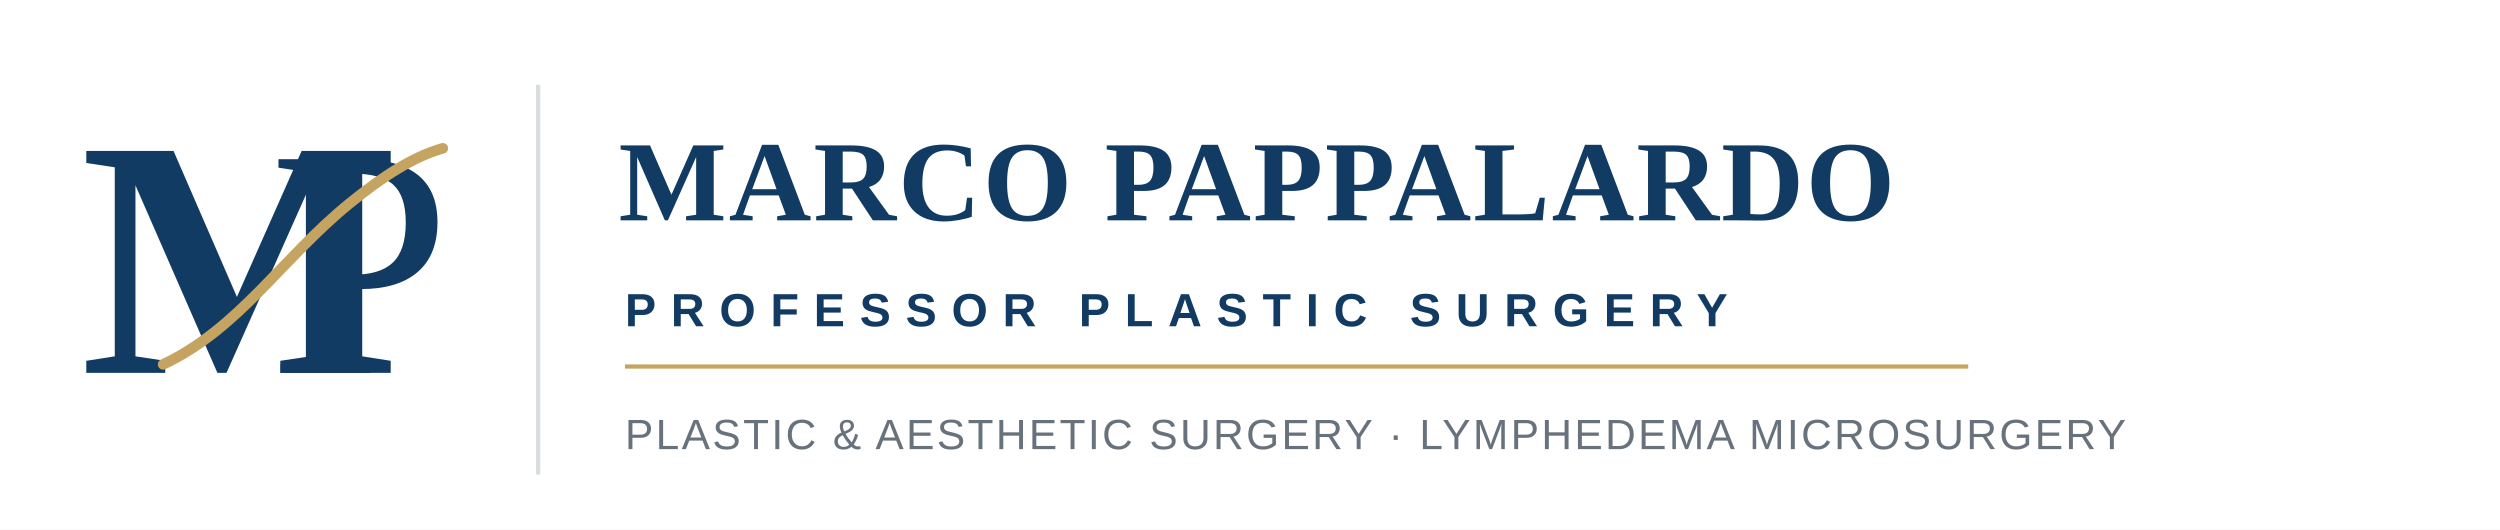
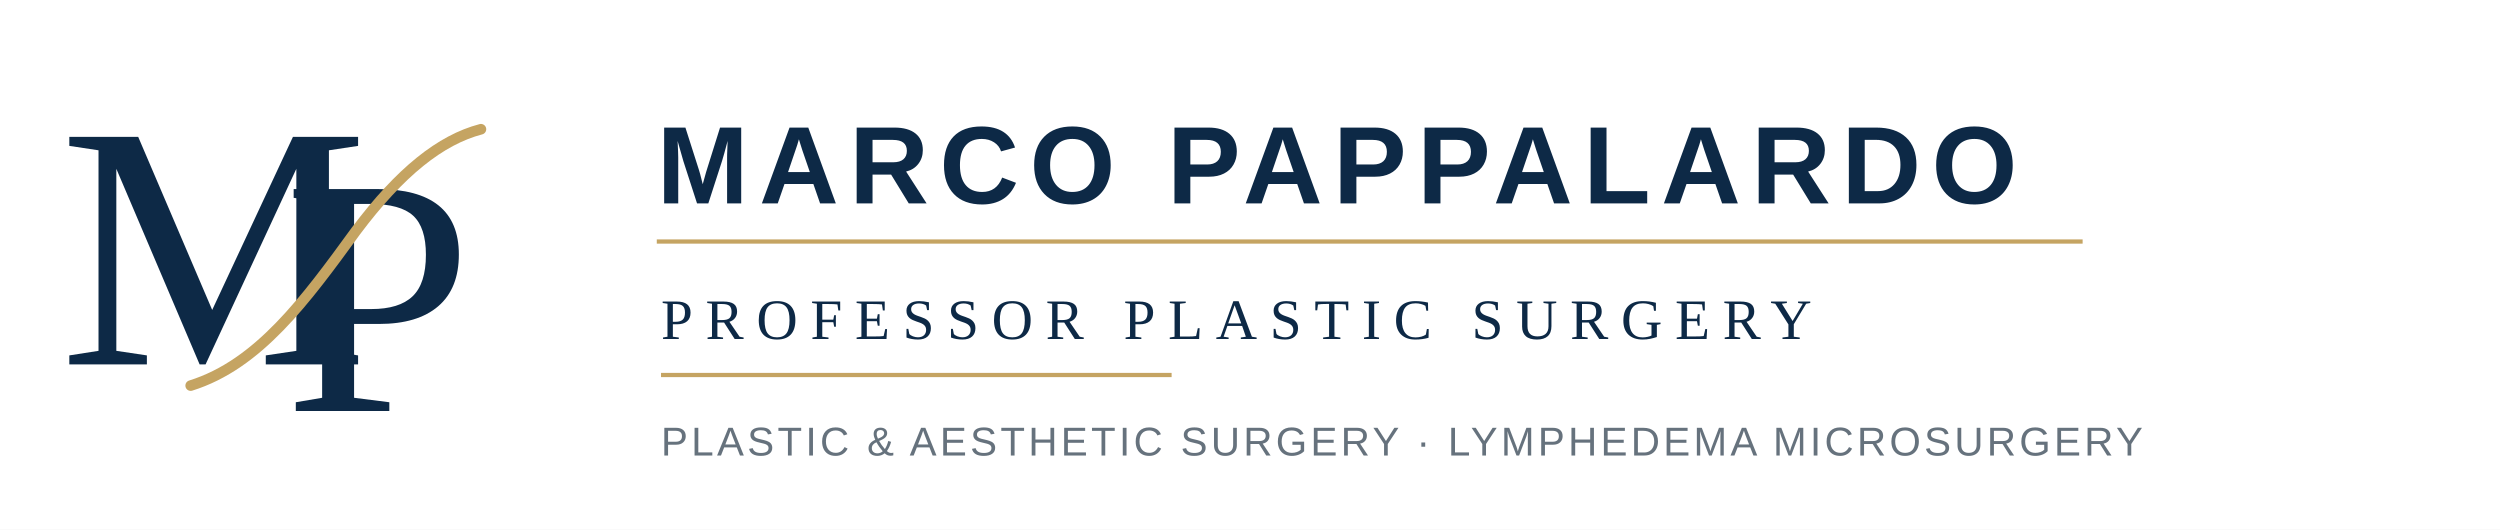
<svg xmlns="http://www.w3.org/2000/svg" viewBox="0 0 1180 250" role="img" aria-labelledby="title desc">
  <rect width="1180" height="250" fill="#ffffff" />
-   <g transform="translate(22 22)">
-     <g fill="#123b63" font-family="Georgia, 'Times New Roman', serif">
-       <text x="16" y="154" font-size="160" font-weight="700">M</text>
-       <text x="105" y="154" font-size="154">P</text>
+   <g transform="translate(18 18)">
+     <g fill="#0d2946" font-family="Georgia, 'Times New Roman', serif">
+       <text x="10" y="154" font-size="164" font-weight="400">M</text>
+       <text x="116" y="176" font-size="160" font-weight="400">P</text>
    </g>
-     <path d="M55 150 C91 133 111 100 143 74 C159 61 173 52 187 48" fill="none" stroke="#c5a462" stroke-width="5" stroke-linecap="round" />
-     <line x1="232" y1="18" x2="232" y2="202" stroke="#d8dde2" stroke-width="2" />
-     <text x="270" y="82" fill="#123b63" font-family="Georgia, 'Times New Roman', serif" font-size="54" font-weight="700" letter-spacing="1">MARCO PAPPALARDO</text>
-     <text x="273" y="132" fill="#123b63" font-family="Arial, Helvetica, sans-serif" font-size="22" font-weight="700" letter-spacing="7">PROFESSOR PLASTIC SURGERY</text>
-     <line x1="273" y1="151" x2="907" y2="151" stroke="#c5a462" stroke-width="2" />
-     <text x="273" y="190" fill="#68727d" font-family="Arial, Helvetica, sans-serif" font-size="20" letter-spacing="1.15">PLASTIC &amp; AESTHETIC SURGERY  ·  LYMPHEDEMA MICROSURGERY</text>
+     <path d="M72 164 C104 154 126 124 150 91 C171 63 190 48 209 43" fill="none" stroke="#c5a462" stroke-width="5" stroke-linecap="round" />
+     <text x="292" y="78" fill="#0d2946" font-family="Arial, Helvetica, sans-serif" font-size="52" font-weight="700" letter-spacing="5">MARCO PAPPALARDO</text>
+     <line x1="292" y1="96" x2="965" y2="96" stroke="#c5a462" stroke-width="2" />
+     <text x="294" y="142" fill="#0d2946" font-family="Georgia, 'Times New Roman', serif" font-size="27" letter-spacing="6">PROFESSOR PLASTIC SURGERY</text>
+     <line x1="294" y1="159" x2="535" y2="159" stroke="#c5a462" stroke-width="2" />
+     <text x="294" y="197" fill="#66727d" font-family="Arial, Helvetica, sans-serif" font-size="19" letter-spacing="1.6">PLASTIC &amp; AESTHETIC SURGERY  ·  LYMPHEDEMA MICROSURGERY</text>
  </g>
</svg>
